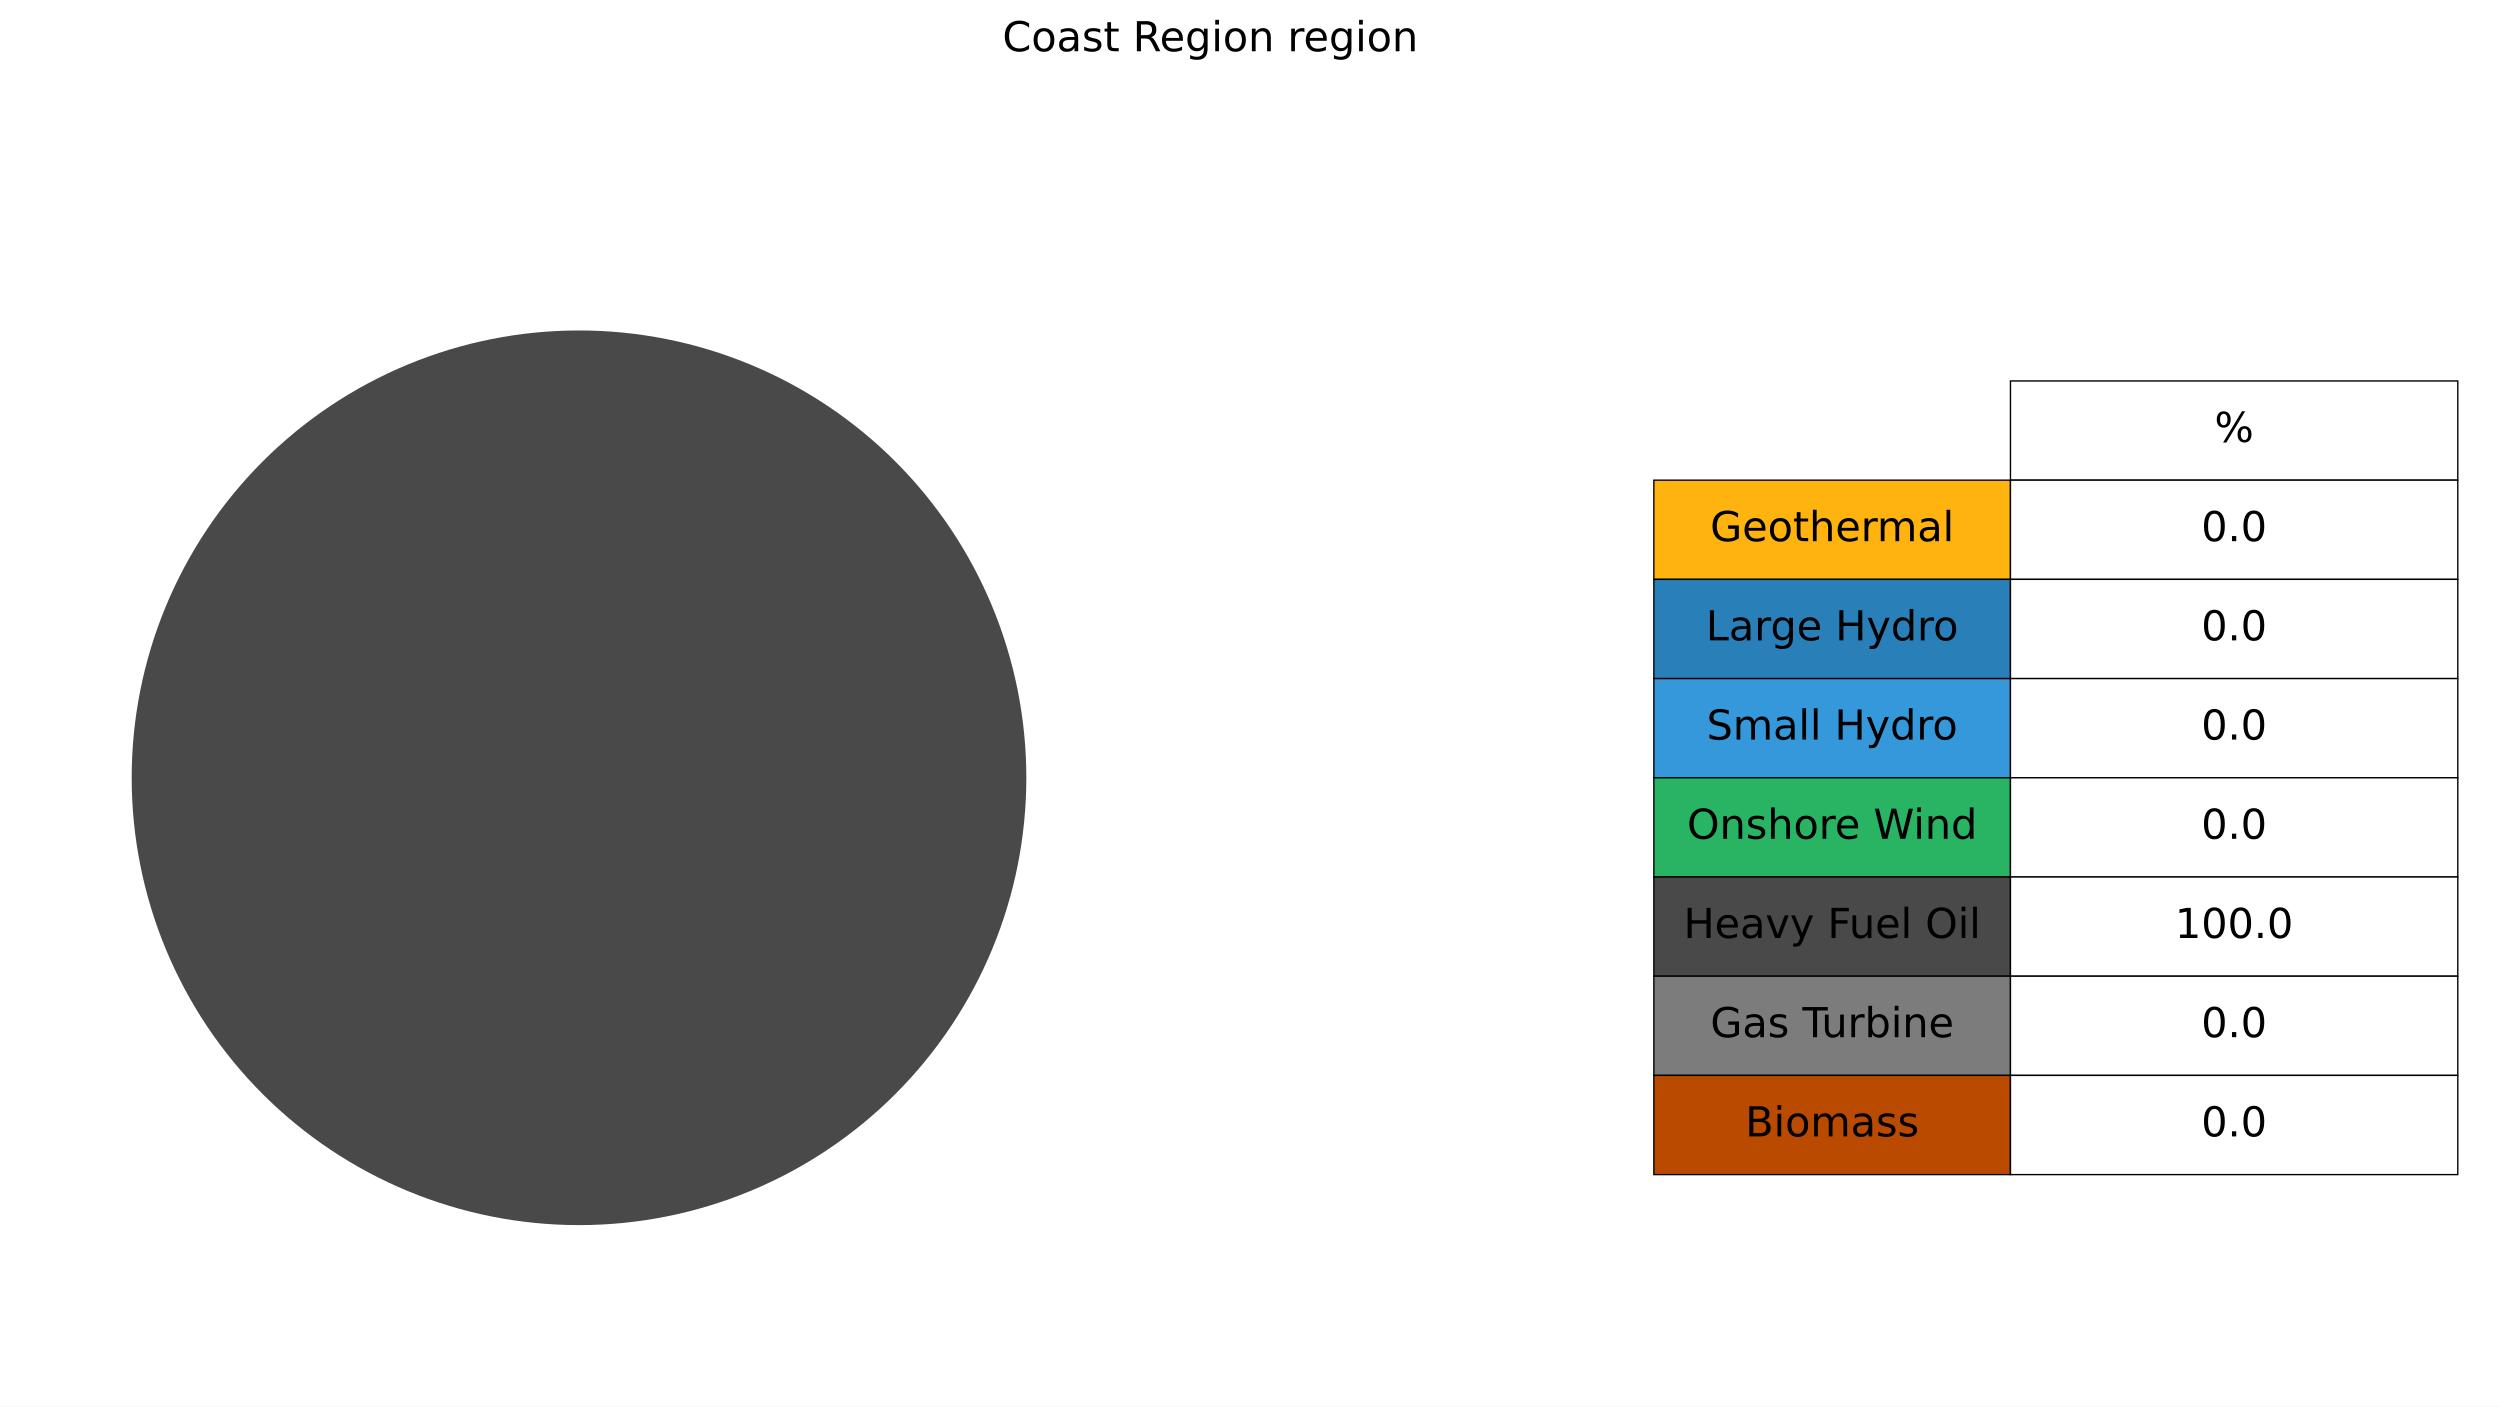
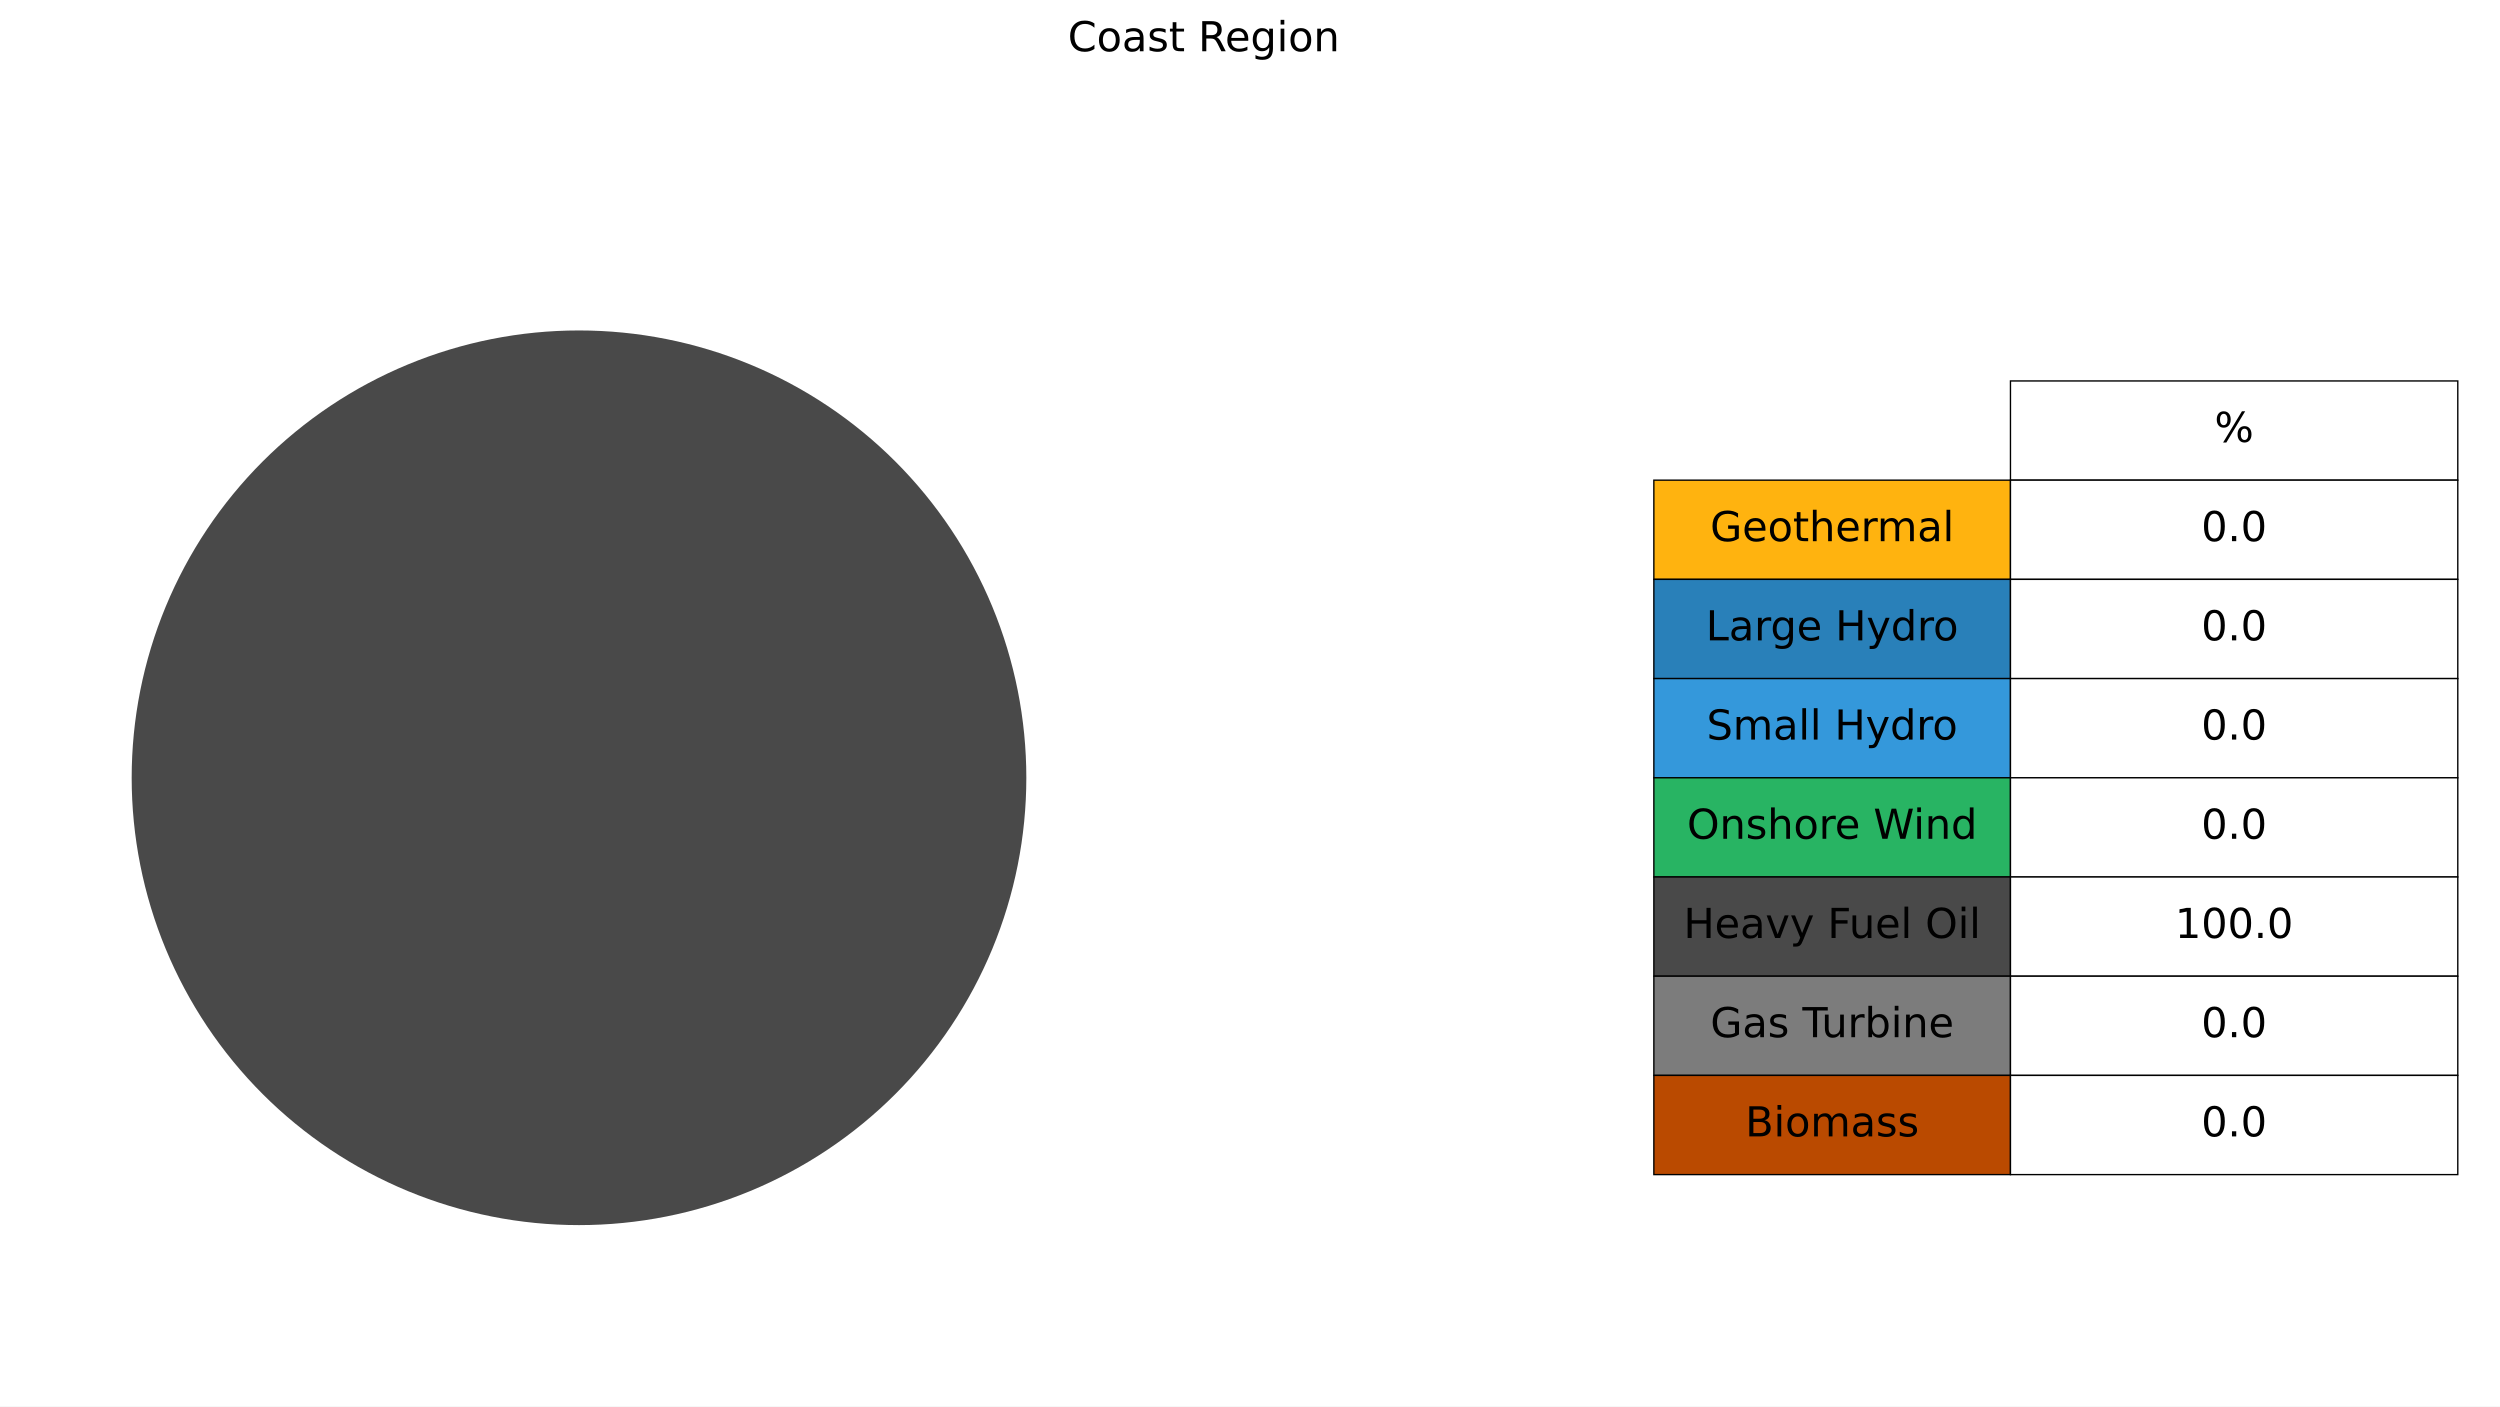
<svg xmlns="http://www.w3.org/2000/svg" xmlns:xlink="http://www.w3.org/1999/xlink" height="510.38pt" version="1.1" viewBox="0 0 907.2 510.38" width="907.2pt">
  <defs>
    <style type="text/css">
*{stroke-linecap:butt;stroke-linejoin:round;}
  </style>
  </defs>
  <g id="figure_1">
    <g id="patch_1">
      <path d="M 0 510.38  L 907.2 510.38  L 907.2 0  L 0 0  z " style="fill:#ffffff;" />
    </g>
    <g id="axes_1">
      <g id="matplotlib.axis_1" />
      <g id="matplotlib.axis_2" />
      <g id="patch_2">
        <path d="M 210.109 119.913  C 210.109 119.913 210.109 119.913 210.109 119.913  L 210.109 282.24  L 210.109 119.913  z " style="fill:#ffb30f;" />
      </g>
      <g id="patch_3">
        <path d="M 210.109 119.913  C 210.109 119.913 210.109 119.913 210.109 119.913  L 210.109 282.24  L 210.109 119.913  z " style="fill:#2980b9;" />
      </g>
      <g id="patch_4">
        <path d="M 210.109 119.913  C 210.109 119.913 210.109 119.913 210.109 119.913  L 210.109 282.24  L 210.109 119.913  z " style="fill:#3498db;" />
      </g>
      <g id="patch_5">
        <path d="M 210.109 119.913  C 210.109 119.913 210.109 119.913 210.109 119.913  L 210.109 282.24  L 210.109 119.913  z " style="fill:#28b463;" />
      </g>
      <g id="patch_6">
        <path d="M 372.436 282.24  C 372.436 260.923 368.237 239.814 360.08 220.12  C 351.922 200.426 339.965 182.53 324.892 167.457  C 309.819 152.384 291.923 140.427 272.229 132.269  C 252.535 124.112 231.426 119.913 210.109 119.913  C 188.792 119.913 167.683 124.112 147.989 132.269  C 128.295 140.427 110.4 152.384 95.326 167.457  C 80.253 182.53 68.296 200.426 60.138 220.12  C 51.981 239.814 47.782 260.923 47.782 282.24  C 47.782 303.557 51.981 324.666 60.138 344.36  C 68.296 364.054 80.253 381.95 95.326 397.023  C 110.4 412.096 128.295 424.053 147.989 432.211  C 167.683 440.368 188.792 444.567 210.109 444.567  C 231.426 444.567 252.535 440.368 272.229 432.211  C 291.923 424.053 309.819 412.096 324.892 397.023  C 339.965 381.95 351.922 364.054 360.08 344.36  C 368.237 324.666 372.436 303.557 372.436 282.24  M 210.109 282.24  M 372.436 282.24  z " style="fill:#494949;" />
      </g>
      <g id="patch_7">
        <path d="M 210.109 119.913  C 210.109 119.913 210.109 119.913 210.109 119.913  L 210.109 282.24  L 210.109 119.913  z " style="fill:#7c7c7c;" />
      </g>
      <g id="patch_8">
        <path d="M 210.109 119.913  C 210.109 119.913 210.109 119.913 210.109 119.913  L 210.109 282.24  L 210.109 119.913  z " style="fill:#ba4a00;" />
      </g>
    </g>
    <g id="axes_2">
      <g id="table_1">
        <g id="patch_9">
          <path d="M 729.556 174.24  L 891.884 174.24  L 891.884 138.24  L 729.556 138.24  z " style="fill:#ffffff;stroke:#000000;stroke-linejoin:miter;stroke-width:0.5;" />
        </g>
        <g id="text_1">
          <defs>
            <path d="M 72.703 32.078  Q 68.453 32.078 66.031 28.469  Q 63.625 24.859 63.625 18.406  Q 63.625 12.062 66.031 8.422  Q 68.453 4.781 72.703 4.781  Q 76.859 4.781 79.266 8.422  Q 81.688 12.062 81.688 18.406  Q 81.688 24.812 79.266 28.438  Q 76.859 32.078 72.703 32.078  z M 72.703 38.281  Q 80.422 38.281 84.953 32.906  Q 89.5 27.547 89.5 18.406  Q 89.5 9.281 84.938 3.922  Q 80.375 -1.422 72.703 -1.422  Q 64.891 -1.422 60.344 3.922  Q 55.812 9.281 55.812 18.406  Q 55.812 27.594 60.375 32.938  Q 64.938 38.281 72.703 38.281  z M 22.312 68.016  Q 18.109 68.016 15.688 64.375  Q 13.281 60.75 13.281 54.391  Q 13.281 47.953 15.672 44.328  Q 18.062 40.719 22.312 40.719  Q 26.562 40.719 28.969 44.328  Q 31.391 47.953 31.391 54.391  Q 31.391 60.688 28.953 64.344  Q 26.516 68.016 22.312 68.016  z M 66.406 74.219  L 74.219 74.219  L 28.609 -1.422  L 20.797 -1.422  z M 22.312 74.219  Q 30.031 74.219 34.609 68.875  Q 39.203 63.531 39.203 54.391  Q 39.203 45.172 34.641 39.844  Q 30.078 34.516 22.312 34.516  Q 14.547 34.516 10.031 39.859  Q 5.516 45.219 5.516 54.391  Q 5.516 63.484 10.047 68.844  Q 14.594 74.219 22.312 74.219  z " id="DejaVuSans-37" />
          </defs>
          <g transform="translate(803.5938 160.3791)scale(0.15 -0.15)">
            <use xlink:href="#DejaVuSans-37" />
          </g>
        </g>
        <g id="patch_10">
          <path d="M 600.148 210.24  L 729.556 210.24  L 729.556 174.24  L 600.148 174.24  z " style="fill:#ffb30f;stroke:#000000;stroke-linejoin:miter;stroke-width:0.5;" />
        </g>
        <g id="text_2">
          <defs>
            <path d="M 59.516 10.406  L 59.516 29.984  L 43.406 29.984  L 43.406 38.094  L 69.281 38.094  L 69.281 6.781  Q 63.578 2.734 56.688 0.656  Q 49.812 -1.422 42 -1.422  Q 24.906 -1.422 15.25 8.562  Q 5.609 18.562 5.609 36.375  Q 5.609 54.25 15.25 64.234  Q 24.906 74.219 42 74.219  Q 49.125 74.219 55.547 72.453  Q 61.969 70.703 67.391 67.281  L 67.391 56.781  Q 61.922 61.422 55.766 63.766  Q 49.609 66.109 42.828 66.109  Q 29.438 66.109 22.719 58.641  Q 16.016 51.172 16.016 36.375  Q 16.016 21.625 22.719 14.156  Q 29.438 6.688 42.828 6.688  Q 48.047 6.688 52.141 7.594  Q 56.25 8.5 59.516 10.406  z " id="DejaVuSans-71" />
            <path d="M 56.203 29.594  L 56.203 25.203  L 14.891 25.203  Q 15.484 15.922 20.484 11.062  Q 25.484 6.203 34.422 6.203  Q 39.594 6.203 44.453 7.469  Q 49.312 8.734 54.109 11.281  L 54.109 2.781  Q 49.266 0.734 44.188 -0.344  Q 39.109 -1.422 33.891 -1.422  Q 20.797 -1.422 13.156 6.188  Q 5.516 13.812 5.516 26.812  Q 5.516 40.234 12.766 48.109  Q 20.016 56 32.328 56  Q 43.359 56 49.781 48.891  Q 56.203 41.797 56.203 29.594  z M 47.219 32.234  Q 47.125 39.594 43.094 43.984  Q 39.062 48.391 32.422 48.391  Q 24.906 48.391 20.391 44.141  Q 15.875 39.891 15.188 32.172  z " id="DejaVuSans-101" />
            <path d="M 30.609 48.391  Q 23.391 48.391 19.188 42.75  Q 14.984 37.109 14.984 27.297  Q 14.984 17.484 19.156 11.844  Q 23.344 6.203 30.609 6.203  Q 37.797 6.203 41.984 11.859  Q 46.188 17.531 46.188 27.297  Q 46.188 37.016 41.984 42.703  Q 37.797 48.391 30.609 48.391  z M 30.609 56  Q 42.328 56 49.016 48.375  Q 55.719 40.766 55.719 27.297  Q 55.719 13.875 49.016 6.219  Q 42.328 -1.422 30.609 -1.422  Q 18.844 -1.422 12.172 6.219  Q 5.516 13.875 5.516 27.297  Q 5.516 40.766 12.172 48.375  Q 18.844 56 30.609 56  z " id="DejaVuSans-111" />
            <path d="M 18.312 70.219  L 18.312 54.688  L 36.812 54.688  L 36.812 47.703  L 18.312 47.703  L 18.312 18.016  Q 18.312 11.328 20.141 9.422  Q 21.969 7.516 27.594 7.516  L 36.812 7.516  L 36.812 0  L 27.594 0  Q 17.188 0 13.234 3.875  Q 9.281 7.766 9.281 18.016  L 9.281 47.703  L 2.688 47.703  L 2.688 54.688  L 9.281 54.688  L 9.281 70.219  z " id="DejaVuSans-116" />
            <path d="M 54.891 33.016  L 54.891 0  L 45.906 0  L 45.906 32.719  Q 45.906 40.484 42.875 44.328  Q 39.844 48.188 33.797 48.188  Q 26.516 48.188 22.312 43.547  Q 18.109 38.922 18.109 30.906  L 18.109 0  L 9.078 0  L 9.078 75.984  L 18.109 75.984  L 18.109 46.188  Q 21.344 51.125 25.703 53.562  Q 30.078 56 35.797 56  Q 45.219 56 50.047 50.172  Q 54.891 44.344 54.891 33.016  z " id="DejaVuSans-104" />
            <path d="M 41.109 46.297  Q 39.594 47.172 37.812 47.578  Q 36.031 48 33.891 48  Q 26.266 48 22.188 43.047  Q 18.109 38.094 18.109 28.812  L 18.109 0  L 9.078 0  L 9.078 54.688  L 18.109 54.688  L 18.109 46.188  Q 20.953 51.172 25.484 53.578  Q 30.031 56 36.531 56  Q 37.453 56 38.578 55.875  Q 39.703 55.766 41.062 55.516  z " id="DejaVuSans-114" />
            <path d="M 52 44.188  Q 55.375 50.25 60.062 53.125  Q 64.75 56 71.094 56  Q 79.641 56 84.281 50.016  Q 88.922 44.047 88.922 33.016  L 88.922 0  L 79.891 0  L 79.891 32.719  Q 79.891 40.578 77.094 44.375  Q 74.312 48.188 68.609 48.188  Q 61.625 48.188 57.562 43.547  Q 53.516 38.922 53.516 30.906  L 53.516 0  L 44.484 0  L 44.484 32.719  Q 44.484 40.625 41.703 44.406  Q 38.922 48.188 33.109 48.188  Q 26.219 48.188 22.156 43.531  Q 18.109 38.875 18.109 30.906  L 18.109 0  L 9.078 0  L 9.078 54.688  L 18.109 54.688  L 18.109 46.188  Q 21.188 51.219 25.484 53.609  Q 29.781 56 35.688 56  Q 41.656 56 45.828 52.969  Q 50 49.953 52 44.188  z " id="DejaVuSans-109" />
            <path d="M 34.281 27.484  Q 23.391 27.484 19.188 25  Q 14.984 22.516 14.984 16.5  Q 14.984 11.719 18.141 8.906  Q 21.297 6.109 26.703 6.109  Q 34.188 6.109 38.703 11.406  Q 43.219 16.703 43.219 25.484  L 43.219 27.484  z M 52.203 31.203  L 52.203 0  L 43.219 0  L 43.219 8.297  Q 40.141 3.328 35.547 0.953  Q 30.953 -1.422 24.312 -1.422  Q 15.922 -1.422 10.953 3.297  Q 6 8.016 6 15.922  Q 6 25.141 12.172 29.828  Q 18.359 34.516 30.609 34.516  L 43.219 34.516  L 43.219 35.406  Q 43.219 41.609 39.141 45  Q 35.062 48.391 27.688 48.391  Q 23 48.391 18.547 47.266  Q 14.109 46.141 10.016 43.891  L 10.016 52.203  Q 14.938 54.109 19.578 55.047  Q 24.219 56 28.609 56  Q 40.484 56 46.344 49.844  Q 52.203 43.703 52.203 31.203  z " id="DejaVuSans-97" />
            <path d="M 9.422 75.984  L 18.406 75.984  L 18.406 0  L 9.422 0  z " id="DejaVuSans-108" />
          </defs>
          <g transform="translate(620.5914 196.3791)scale(0.15 -0.15)">
            <use xlink:href="#DejaVuSans-71" />
            <use x="77.49" xlink:href="#DejaVuSans-101" />
            <use x="139.014" xlink:href="#DejaVuSans-111" />
            <use x="200.195" xlink:href="#DejaVuSans-116" />
            <use x="239.404" xlink:href="#DejaVuSans-104" />
            <use x="302.783" xlink:href="#DejaVuSans-101" />
            <use x="364.307" xlink:href="#DejaVuSans-114" />
            <use x="403.67" xlink:href="#DejaVuSans-109" />
            <use x="501.082" xlink:href="#DejaVuSans-97" />
            <use x="562.361" xlink:href="#DejaVuSans-108" />
          </g>
        </g>
        <g id="patch_11">
          <path d="M 729.556 210.24  L 891.884 210.24  L 891.884 174.24  L 729.556 174.24  z " style="fill:#ffffff;stroke:#000000;stroke-linejoin:miter;stroke-width:0.5;" />
        </g>
        <g id="text_3">
          <defs>
            <path d="M 31.781 66.406  Q 24.172 66.406 20.328 58.906  Q 16.5 51.422 16.5 36.375  Q 16.5 21.391 20.328 13.891  Q 24.172 6.391 31.781 6.391  Q 39.453 6.391 43.281 13.891  Q 47.125 21.391 47.125 36.375  Q 47.125 51.422 43.281 58.906  Q 39.453 66.406 31.781 66.406  z M 31.781 74.219  Q 44.047 74.219 50.516 64.516  Q 56.984 54.828 56.984 36.375  Q 56.984 17.969 50.516 8.266  Q 44.047 -1.422 31.781 -1.422  Q 19.531 -1.422 13.062 8.266  Q 6.594 17.969 6.594 36.375  Q 6.594 54.828 13.062 64.516  Q 19.531 74.219 31.781 74.219  z " id="DejaVuSans-48" />
            <path d="M 10.688 12.406  L 21 12.406  L 21 0  L 10.688 0  z " id="DejaVuSans-46" />
          </defs>
          <g transform="translate(798.7927 196.3791)scale(0.15 -0.15)">
            <use xlink:href="#DejaVuSans-48" />
            <use x="63.623" xlink:href="#DejaVuSans-46" />
            <use x="95.41" xlink:href="#DejaVuSans-48" />
          </g>
        </g>
        <g id="patch_12">
          <path d="M 600.148 246.24  L 729.556 246.24  L 729.556 210.24  L 600.148 210.24  z " style="fill:#2980b9;stroke:#000000;stroke-linejoin:miter;stroke-width:0.5;" />
        </g>
        <g id="text_4">
          <defs>
            <path d="M 9.812 72.906  L 19.672 72.906  L 19.672 8.297  L 55.172 8.297  L 55.172 0  L 9.812 0  z " id="DejaVuSans-76" />
            <path d="M 45.406 27.984  Q 45.406 37.75 41.375 43.109  Q 37.359 48.484 30.078 48.484  Q 22.859 48.484 18.828 43.109  Q 14.797 37.75 14.797 27.984  Q 14.797 18.266 18.828 12.891  Q 22.859 7.516 30.078 7.516  Q 37.359 7.516 41.375 12.891  Q 45.406 18.266 45.406 27.984  z M 54.391 6.781  Q 54.391 -7.172 48.188 -13.984  Q 42 -20.797 29.203 -20.797  Q 24.469 -20.797 20.266 -20.094  Q 16.062 -19.391 12.109 -17.922  L 12.109 -9.188  Q 16.062 -11.328 19.922 -12.344  Q 23.781 -13.375 27.781 -13.375  Q 36.625 -13.375 41.016 -8.766  Q 45.406 -4.156 45.406 5.172  L 45.406 9.625  Q 42.625 4.781 38.281 2.391  Q 33.938 0 27.875 0  Q 17.828 0 11.672 7.656  Q 5.516 15.328 5.516 27.984  Q 5.516 40.672 11.672 48.328  Q 17.828 56 27.875 56  Q 33.938 56 38.281 53.609  Q 42.625 51.219 45.406 46.391  L 45.406 54.688  L 54.391 54.688  z " id="DejaVuSans-103" />
            <path id="DejaVuSans-32" />
            <path d="M 9.812 72.906  L 19.672 72.906  L 19.672 43.016  L 55.516 43.016  L 55.516 72.906  L 65.375 72.906  L 65.375 0  L 55.516 0  L 55.516 34.719  L 19.672 34.719  L 19.672 0  L 9.812 0  z " id="DejaVuSans-72" />
            <path d="M 32.172 -5.078  Q 28.375 -14.844 24.75 -17.812  Q 21.141 -20.797 15.094 -20.797  L 7.906 -20.797  L 7.906 -13.281  L 13.188 -13.281  Q 16.891 -13.281 18.938 -11.516  Q 21 -9.766 23.484 -3.219  L 25.094 0.875  L 2.984 54.688  L 12.5 54.688  L 29.594 11.922  L 46.688 54.688  L 56.203 54.688  z " id="DejaVuSans-121" />
            <path d="M 45.406 46.391  L 45.406 75.984  L 54.391 75.984  L 54.391 0  L 45.406 0  L 45.406 8.203  Q 42.578 3.328 38.25 0.953  Q 33.938 -1.422 27.875 -1.422  Q 17.969 -1.422 11.734 6.484  Q 5.516 14.406 5.516 27.297  Q 5.516 40.188 11.734 48.094  Q 17.969 56 27.875 56  Q 33.938 56 38.25 53.625  Q 42.578 51.266 45.406 46.391  z M 14.797 27.297  Q 14.797 17.391 18.875 11.75  Q 22.953 6.109 30.078 6.109  Q 37.203 6.109 41.297 11.75  Q 45.406 17.391 45.406 27.297  Q 45.406 37.203 41.297 42.844  Q 37.203 48.484 30.078 48.484  Q 22.953 48.484 18.875 42.844  Q 14.797 37.203 14.797 27.297  z " id="DejaVuSans-100" />
          </defs>
          <g transform="translate(619.0211 232.3791)scale(0.15 -0.15)">
            <use xlink:href="#DejaVuSans-76" />
            <use x="55.713" xlink:href="#DejaVuSans-97" />
            <use x="116.992" xlink:href="#DejaVuSans-114" />
            <use x="156.355" xlink:href="#DejaVuSans-103" />
            <use x="219.832" xlink:href="#DejaVuSans-101" />
            <use x="281.355" xlink:href="#DejaVuSans-32" />
            <use x="313.143" xlink:href="#DejaVuSans-72" />
            <use x="388.338" xlink:href="#DejaVuSans-121" />
            <use x="447.518" xlink:href="#DejaVuSans-100" />
            <use x="510.994" xlink:href="#DejaVuSans-114" />
            <use x="549.857" xlink:href="#DejaVuSans-111" />
          </g>
        </g>
        <g id="patch_13">
          <path d="M 729.556 246.24  L 891.884 246.24  L 891.884 210.24  L 729.556 210.24  z " style="fill:#ffffff;stroke:#000000;stroke-linejoin:miter;stroke-width:0.5;" />
        </g>
        <g id="text_5">
          <g transform="translate(798.7927 232.3791)scale(0.15 -0.15)">
            <use xlink:href="#DejaVuSans-48" />
            <use x="63.623" xlink:href="#DejaVuSans-46" />
            <use x="95.41" xlink:href="#DejaVuSans-48" />
          </g>
        </g>
        <g id="patch_14">
          <path d="M 600.148 282.24  L 729.556 282.24  L 729.556 246.24  L 600.148 246.24  z " style="fill:#3498db;stroke:#000000;stroke-linejoin:miter;stroke-width:0.5;" />
        </g>
        <g id="text_6">
          <defs>
            <path d="M 53.516 70.516  L 53.516 60.891  Q 47.906 63.578 42.922 64.891  Q 37.938 66.219 33.297 66.219  Q 25.25 66.219 20.875 63.094  Q 16.5 59.969 16.5 54.203  Q 16.5 49.359 19.406 46.891  Q 22.312 44.438 30.422 42.922  L 36.375 41.703  Q 47.406 39.594 52.656 34.297  Q 57.906 29 57.906 20.125  Q 57.906 9.516 50.797 4.047  Q 43.703 -1.422 29.984 -1.422  Q 24.812 -1.422 18.969 -0.25  Q 13.141 0.922 6.891 3.219  L 6.891 13.375  Q 12.891 10.016 18.656 8.297  Q 24.422 6.594 29.984 6.594  Q 38.422 6.594 43.016 9.906  Q 47.609 13.234 47.609 19.391  Q 47.609 24.75 44.312 27.781  Q 41.016 30.812 33.5 32.328  L 27.484 33.5  Q 16.453 35.688 11.516 40.375  Q 6.594 45.062 6.594 53.422  Q 6.594 63.094 13.406 68.656  Q 20.219 74.219 32.172 74.219  Q 37.312 74.219 42.625 73.281  Q 47.953 72.359 53.516 70.516  z " id="DejaVuSans-83" />
          </defs>
          <g transform="translate(619.2942 268.3791)scale(0.15 -0.15)">
            <use xlink:href="#DejaVuSans-83" />
            <use x="63.477" xlink:href="#DejaVuSans-109" />
            <use x="160.889" xlink:href="#DejaVuSans-97" />
            <use x="222.168" xlink:href="#DejaVuSans-108" />
            <use x="249.951" xlink:href="#DejaVuSans-108" />
            <use x="277.734" xlink:href="#DejaVuSans-32" />
            <use x="309.521" xlink:href="#DejaVuSans-72" />
            <use x="384.717" xlink:href="#DejaVuSans-121" />
            <use x="443.896" xlink:href="#DejaVuSans-100" />
            <use x="507.373" xlink:href="#DejaVuSans-114" />
            <use x="546.236" xlink:href="#DejaVuSans-111" />
          </g>
        </g>
        <g id="patch_15">
          <path d="M 729.556 282.24  L 891.884 282.24  L 891.884 246.24  L 729.556 246.24  z " style="fill:#ffffff;stroke:#000000;stroke-linejoin:miter;stroke-width:0.5;" />
        </g>
        <g id="text_7">
          <g transform="translate(798.7927 268.3791)scale(0.15 -0.15)">
            <use xlink:href="#DejaVuSans-48" />
            <use x="63.623" xlink:href="#DejaVuSans-46" />
            <use x="95.41" xlink:href="#DejaVuSans-48" />
          </g>
        </g>
        <g id="patch_16">
          <path d="M 600.148 318.24  L 729.556 318.24  L 729.556 282.24  L 600.148 282.24  z " style="fill:#28b463;stroke:#000000;stroke-linejoin:miter;stroke-width:0.5;" />
        </g>
        <g id="text_8">
          <defs>
            <path d="M 39.406 66.219  Q 28.656 66.219 22.328 58.203  Q 16.016 50.203 16.016 36.375  Q 16.016 22.609 22.328 14.594  Q 28.656 6.594 39.406 6.594  Q 50.141 6.594 56.422 14.594  Q 62.703 22.609 62.703 36.375  Q 62.703 50.203 56.422 58.203  Q 50.141 66.219 39.406 66.219  z M 39.406 74.219  Q 54.734 74.219 63.906 63.938  Q 73.094 53.656 73.094 36.375  Q 73.094 19.141 63.906 8.859  Q 54.734 -1.422 39.406 -1.422  Q 24.031 -1.422 14.812 8.828  Q 5.609 19.094 5.609 36.375  Q 5.609 53.656 14.812 63.938  Q 24.031 74.219 39.406 74.219  z " id="DejaVuSans-79" />
            <path d="M 54.891 33.016  L 54.891 0  L 45.906 0  L 45.906 32.719  Q 45.906 40.484 42.875 44.328  Q 39.844 48.188 33.797 48.188  Q 26.516 48.188 22.312 43.547  Q 18.109 38.922 18.109 30.906  L 18.109 0  L 9.078 0  L 9.078 54.688  L 18.109 54.688  L 18.109 46.188  Q 21.344 51.125 25.703 53.562  Q 30.078 56 35.797 56  Q 45.219 56 50.047 50.172  Q 54.891 44.344 54.891 33.016  z " id="DejaVuSans-110" />
            <path d="M 44.281 53.078  L 44.281 44.578  Q 40.484 46.531 36.375 47.5  Q 32.281 48.484 27.875 48.484  Q 21.188 48.484 17.844 46.438  Q 14.5 44.391 14.5 40.281  Q 14.5 37.156 16.891 35.375  Q 19.281 33.594 26.516 31.984  L 29.594 31.297  Q 39.156 29.25 43.188 25.516  Q 47.219 21.781 47.219 15.094  Q 47.219 7.469 41.188 3.016  Q 35.156 -1.422 24.609 -1.422  Q 20.219 -1.422 15.453 -0.562  Q 10.688 0.297 5.422 2  L 5.422 11.281  Q 10.406 8.688 15.234 7.391  Q 20.062 6.109 24.812 6.109  Q 31.156 6.109 34.562 8.281  Q 37.984 10.453 37.984 14.406  Q 37.984 18.062 35.516 20.016  Q 33.062 21.969 24.703 23.781  L 21.578 24.516  Q 13.234 26.266 9.516 29.906  Q 5.812 33.547 5.812 39.891  Q 5.812 47.609 11.281 51.797  Q 16.75 56 26.812 56  Q 31.781 56 36.172 55.266  Q 40.578 54.547 44.281 53.078  z " id="DejaVuSans-115" />
            <path d="M 3.328 72.906  L 13.281 72.906  L 28.609 11.281  L 43.891 72.906  L 54.984 72.906  L 70.312 11.281  L 85.594 72.906  L 95.609 72.906  L 77.297 0  L 64.891 0  L 49.516 63.281  L 33.984 0  L 21.578 0  z " id="DejaVuSans-87" />
            <path d="M 9.422 54.688  L 18.406 54.688  L 18.406 0  L 9.422 0  z M 9.422 75.984  L 18.406 75.984  L 18.406 64.594  L 9.422 64.594  z " id="DejaVuSans-105" />
          </defs>
          <g transform="translate(612.1879 304.3791)scale(0.15 -0.15)">
            <use xlink:href="#DejaVuSans-79" />
            <use x="78.711" xlink:href="#DejaVuSans-110" />
            <use x="142.09" xlink:href="#DejaVuSans-115" />
            <use x="194.189" xlink:href="#DejaVuSans-104" />
            <use x="257.568" xlink:href="#DejaVuSans-111" />
            <use x="318.75" xlink:href="#DejaVuSans-114" />
            <use x="357.613" xlink:href="#DejaVuSans-101" />
            <use x="419.137" xlink:href="#DejaVuSans-32" />
            <use x="450.924" xlink:href="#DejaVuSans-87" />
            <use x="547.551" xlink:href="#DejaVuSans-105" />
            <use x="575.334" xlink:href="#DejaVuSans-110" />
            <use x="638.713" xlink:href="#DejaVuSans-100" />
          </g>
        </g>
        <g id="patch_17">
          <path d="M 729.556 318.24  L 891.884 318.24  L 891.884 282.24  L 729.556 282.24  z " style="fill:#ffffff;stroke:#000000;stroke-linejoin:miter;stroke-width:0.5;" />
        </g>
        <g id="text_9">
          <g transform="translate(798.7927 304.3791)scale(0.15 -0.15)">
            <use xlink:href="#DejaVuSans-48" />
            <use x="63.623" xlink:href="#DejaVuSans-46" />
            <use x="95.41" xlink:href="#DejaVuSans-48" />
          </g>
        </g>
        <g id="patch_18">
          <path d="M 600.148 354.24  L 729.556 354.24  L 729.556 318.24  L 600.148 318.24  z " style="fill:#494949;stroke:#000000;stroke-linejoin:miter;stroke-width:0.5;" />
        </g>
        <g id="text_10">
          <defs>
            <path d="M 2.984 54.688  L 12.5 54.688  L 29.594 8.797  L 46.688 54.688  L 56.203 54.688  L 35.688 0  L 23.484 0  z " id="DejaVuSans-118" />
            <path d="M 9.812 72.906  L 51.703 72.906  L 51.703 64.594  L 19.672 64.594  L 19.672 43.109  L 48.578 43.109  L 48.578 34.812  L 19.672 34.812  L 19.672 0  L 9.812 0  z " id="DejaVuSans-70" />
            <path d="M 8.5 21.578  L 8.5 54.688  L 17.484 54.688  L 17.484 21.922  Q 17.484 14.156 20.5 10.266  Q 23.531 6.391 29.594 6.391  Q 36.859 6.391 41.078 11.031  Q 45.312 15.672 45.312 23.688  L 45.312 54.688  L 54.297 54.688  L 54.297 0  L 45.312 0  L 45.312 8.406  Q 42.047 3.422 37.719 1  Q 33.406 -1.422 27.688 -1.422  Q 18.266 -1.422 13.375 4.438  Q 8.5 10.297 8.5 21.578  z M 31.109 56  z " id="DejaVuSans-117" />
          </defs>
          <g transform="translate(610.9317 340.3791)scale(0.15 -0.15)">
            <use xlink:href="#DejaVuSans-72" />
            <use x="75.195" xlink:href="#DejaVuSans-101" />
            <use x="136.719" xlink:href="#DejaVuSans-97" />
            <use x="197.998" xlink:href="#DejaVuSans-118" />
            <use x="257.178" xlink:href="#DejaVuSans-121" />
            <use x="316.357" xlink:href="#DejaVuSans-32" />
            <use x="348.145" xlink:href="#DejaVuSans-70" />
            <use x="400.164" xlink:href="#DejaVuSans-117" />
            <use x="463.543" xlink:href="#DejaVuSans-101" />
            <use x="525.066" xlink:href="#DejaVuSans-108" />
            <use x="552.85" xlink:href="#DejaVuSans-32" />
            <use x="584.637" xlink:href="#DejaVuSans-79" />
            <use x="663.348" xlink:href="#DejaVuSans-105" />
            <use x="691.131" xlink:href="#DejaVuSans-108" />
          </g>
        </g>
        <g id="patch_19">
          <path d="M 729.556 354.24  L 891.884 354.24  L 891.884 318.24  L 729.556 318.24  z " style="fill:#ffffff;stroke:#000000;stroke-linejoin:miter;stroke-width:0.5;" />
        </g>
        <g id="text_11">
          <defs>
            <path d="M 12.406 8.297  L 28.516 8.297  L 28.516 63.922  L 10.984 60.406  L 10.984 69.391  L 28.422 72.906  L 38.281 72.906  L 38.281 8.297  L 54.391 8.297  L 54.391 0  L 12.406 0  z " id="DejaVuSans-49" />
          </defs>
          <g transform="translate(789.2489 340.3791)scale(0.15 -0.15)">
            <use xlink:href="#DejaVuSans-49" />
            <use x="63.623" xlink:href="#DejaVuSans-48" />
            <use x="127.246" xlink:href="#DejaVuSans-48" />
            <use x="190.869" xlink:href="#DejaVuSans-46" />
            <use x="222.656" xlink:href="#DejaVuSans-48" />
          </g>
        </g>
        <g id="patch_20">
          <path d="M 600.148 390.24  L 729.556 390.24  L 729.556 354.24  L 600.148 354.24  z " style="fill:#7c7c7c;stroke:#000000;stroke-linejoin:miter;stroke-width:0.5;" />
        </g>
        <g id="text_12">
          <defs>
            <path d="M -0.297 72.906  L 61.375 72.906  L 61.375 64.594  L 35.5 64.594  L 35.5 0  L 25.594 0  L 25.594 64.594  L -0.297 64.594  z " id="DejaVuSans-84" />
            <path d="M 48.688 27.297  Q 48.688 37.203 44.609 42.844  Q 40.531 48.484 33.406 48.484  Q 26.266 48.484 22.188 42.844  Q 18.109 37.203 18.109 27.297  Q 18.109 17.391 22.188 11.75  Q 26.266 6.109 33.406 6.109  Q 40.531 6.109 44.609 11.75  Q 48.688 17.391 48.688 27.297  z M 18.109 46.391  Q 20.953 51.266 25.266 53.625  Q 29.594 56 35.594 56  Q 45.562 56 51.781 48.094  Q 58.016 40.188 58.016 27.297  Q 58.016 14.406 51.781 6.484  Q 45.562 -1.422 35.594 -1.422  Q 29.594 -1.422 25.266 0.953  Q 20.953 3.328 18.109 8.203  L 18.109 0  L 9.078 0  L 9.078 75.984  L 18.109 75.984  z " id="DejaVuSans-98" />
          </defs>
          <g transform="translate(620.6582 376.3791)scale(0.15 -0.15)">
            <use xlink:href="#DejaVuSans-71" />
            <use x="77.49" xlink:href="#DejaVuSans-97" />
            <use x="138.77" xlink:href="#DejaVuSans-115" />
            <use x="190.869" xlink:href="#DejaVuSans-32" />
            <use x="222.656" xlink:href="#DejaVuSans-84" />
            <use x="268.615" xlink:href="#DejaVuSans-117" />
            <use x="331.994" xlink:href="#DejaVuSans-114" />
            <use x="373.107" xlink:href="#DejaVuSans-98" />
            <use x="436.584" xlink:href="#DejaVuSans-105" />
            <use x="464.367" xlink:href="#DejaVuSans-110" />
            <use x="527.746" xlink:href="#DejaVuSans-101" />
          </g>
        </g>
        <g id="patch_21">
          <path d="M 729.556 390.24  L 891.884 390.24  L 891.884 354.24  L 729.556 354.24  z " style="fill:#ffffff;stroke:#000000;stroke-linejoin:miter;stroke-width:0.5;" />
        </g>
        <g id="text_13">
          <g transform="translate(798.7927 376.3791)scale(0.15 -0.15)">
            <use xlink:href="#DejaVuSans-48" />
            <use x="63.623" xlink:href="#DejaVuSans-46" />
            <use x="95.41" xlink:href="#DejaVuSans-48" />
          </g>
        </g>
        <g id="patch_22">
          <path d="M 600.148 426.24  L 729.556 426.24  L 729.556 390.24  L 600.148 390.24  z " style="fill:#ba4a00;stroke:#000000;stroke-linejoin:miter;stroke-width:0.5;" />
        </g>
        <g id="text_14">
          <defs>
            <path d="M 19.672 34.812  L 19.672 8.109  L 35.5 8.109  Q 43.453 8.109 47.281 11.406  Q 51.125 14.703 51.125 21.484  Q 51.125 28.328 47.281 31.562  Q 43.453 34.812 35.5 34.812  z M 19.672 64.797  L 19.672 42.828  L 34.281 42.828  Q 41.5 42.828 45.031 45.531  Q 48.578 48.25 48.578 53.812  Q 48.578 59.328 45.031 62.062  Q 41.5 64.797 34.281 64.797  z M 9.812 72.906  L 35.016 72.906  Q 46.297 72.906 52.391 68.219  Q 58.5 63.531 58.5 54.891  Q 58.5 48.188 55.375 44.234  Q 52.25 40.281 46.188 39.312  Q 53.469 37.75 57.5 32.781  Q 61.531 27.828 61.531 20.406  Q 61.531 10.641 54.891 5.312  Q 48.25 0 35.984 0  L 9.812 0  z " id="DejaVuSans-66" />
          </defs>
          <g transform="translate(633.318 412.3791)scale(0.15 -0.15)">
            <use xlink:href="#DejaVuSans-66" />
            <use x="68.604" xlink:href="#DejaVuSans-105" />
            <use x="96.387" xlink:href="#DejaVuSans-111" />
            <use x="157.568" xlink:href="#DejaVuSans-109" />
            <use x="254.98" xlink:href="#DejaVuSans-97" />
            <use x="316.26" xlink:href="#DejaVuSans-115" />
            <use x="368.359" xlink:href="#DejaVuSans-115" />
          </g>
        </g>
        <g id="patch_23">
          <path d="M 729.556 426.24  L 891.884 426.24  L 891.884 390.24  L 729.556 390.24  z " style="fill:#ffffff;stroke:#000000;stroke-linejoin:miter;stroke-width:0.5;" />
        </g>
        <g id="text_15">
          <g transform="translate(798.7927 412.3791)scale(0.15 -0.15)">
            <use xlink:href="#DejaVuSans-48" />
            <use x="63.623" xlink:href="#DejaVuSans-46" />
            <use x="95.41" xlink:href="#DejaVuSans-48" />
          </g>
        </g>
      </g>
      <g id="patch_24">
        <path d="M 494.182 499.68  L 494.182 64.8  " style="fill:none;stroke:#ffffff;stroke-linecap:square;stroke-linejoin:miter;" />
      </g>
      <g id="patch_25">
        <path d="M 900 499.68  L 900 64.8  " style="fill:none;stroke:#ffffff;stroke-linecap:square;stroke-linejoin:miter;" />
      </g>
      <g id="patch_26">
        <path d="M 494.182 499.68  L 900 499.68  " style="fill:none;stroke:#ffffff;stroke-linecap:square;stroke-linejoin:miter;" />
      </g>
      <g id="patch_27">
        <path d="M 494.182 64.8  L 900 64.8  " style="fill:none;stroke:#ffffff;stroke-linecap:square;stroke-linejoin:miter;" />
      </g>
    </g>
    <g id="text_16">
      <defs>
        <path d="M 64.406 67.281  L 64.406 56.891  Q 59.422 61.531 53.781 63.812  Q 48.141 66.109 41.797 66.109  Q 29.297 66.109 22.656 58.469  Q 16.016 50.828 16.016 36.375  Q 16.016 21.969 22.656 14.328  Q 29.297 6.688 41.797 6.688  Q 48.141 6.688 53.781 8.984  Q 59.422 11.281 64.406 15.922  L 64.406 5.609  Q 59.234 2.094 53.438 0.328  Q 47.656 -1.422 41.219 -1.422  Q 24.656 -1.422 15.125 8.703  Q 5.609 18.844 5.609 36.375  Q 5.609 53.953 15.125 64.078  Q 24.656 74.219 41.219 74.219  Q 47.75 74.219 53.531 72.484  Q 59.328 70.75 64.406 67.281  z " id="DejaVuSans-67" />
        <path d="M 44.391 34.188  Q 47.562 33.109 50.562 29.594  Q 53.562 26.078 56.594 19.922  L 66.609 0  L 56 0  L 46.688 18.703  Q 43.062 26.031 39.672 28.422  Q 36.281 30.812 30.422 30.812  L 19.672 30.812  L 19.672 0  L 9.812 0  L 9.812 72.906  L 32.078 72.906  Q 44.578 72.906 50.734 67.672  Q 56.891 62.453 56.891 51.906  Q 56.891 45.016 53.688 40.469  Q 50.484 35.938 44.391 34.188  z M 19.672 64.797  L 19.672 38.922  L 32.078 38.922  Q 39.203 38.922 42.844 42.219  Q 46.484 45.516 46.484 51.906  Q 46.484 58.297 42.844 61.547  Q 39.203 64.797 32.078 64.797  z " id="DejaVuSans-82" />
      </defs>
-       <g transform="translate(363.7711 18.59766)scale(0.15 -0.15)">
+       <g transform="translate(387.4875 18.59766)scale(0.15 -0.15)">
        <use xlink:href="#DejaVuSans-67" />
        <use x="69.824" xlink:href="#DejaVuSans-111" />
        <use x="131.006" xlink:href="#DejaVuSans-97" />
        <use x="192.285" xlink:href="#DejaVuSans-115" />
        <use x="244.385" xlink:href="#DejaVuSans-116" />
        <use x="283.594" xlink:href="#DejaVuSans-32" />
        <use x="315.381" xlink:href="#DejaVuSans-82" />
        <use x="380.363" xlink:href="#DejaVuSans-101" />
        <use x="441.887" xlink:href="#DejaVuSans-103" />
        <use x="505.363" xlink:href="#DejaVuSans-105" />
        <use x="533.146" xlink:href="#DejaVuSans-111" />
        <use x="594.328" xlink:href="#DejaVuSans-110" />
        <use x="657.707" xlink:href="#DejaVuSans-32" />
-         <use x="689.494" xlink:href="#DejaVuSans-114" />
-         <use x="728.357" xlink:href="#DejaVuSans-101" />
-         <use x="789.881" xlink:href="#DejaVuSans-103" />
-         <use x="853.357" xlink:href="#DejaVuSans-105" />
-         <use x="881.141" xlink:href="#DejaVuSans-111" />
-         <use x="942.322" xlink:href="#DejaVuSans-110" />
      </g>
    </g>
  </g>
</svg>
